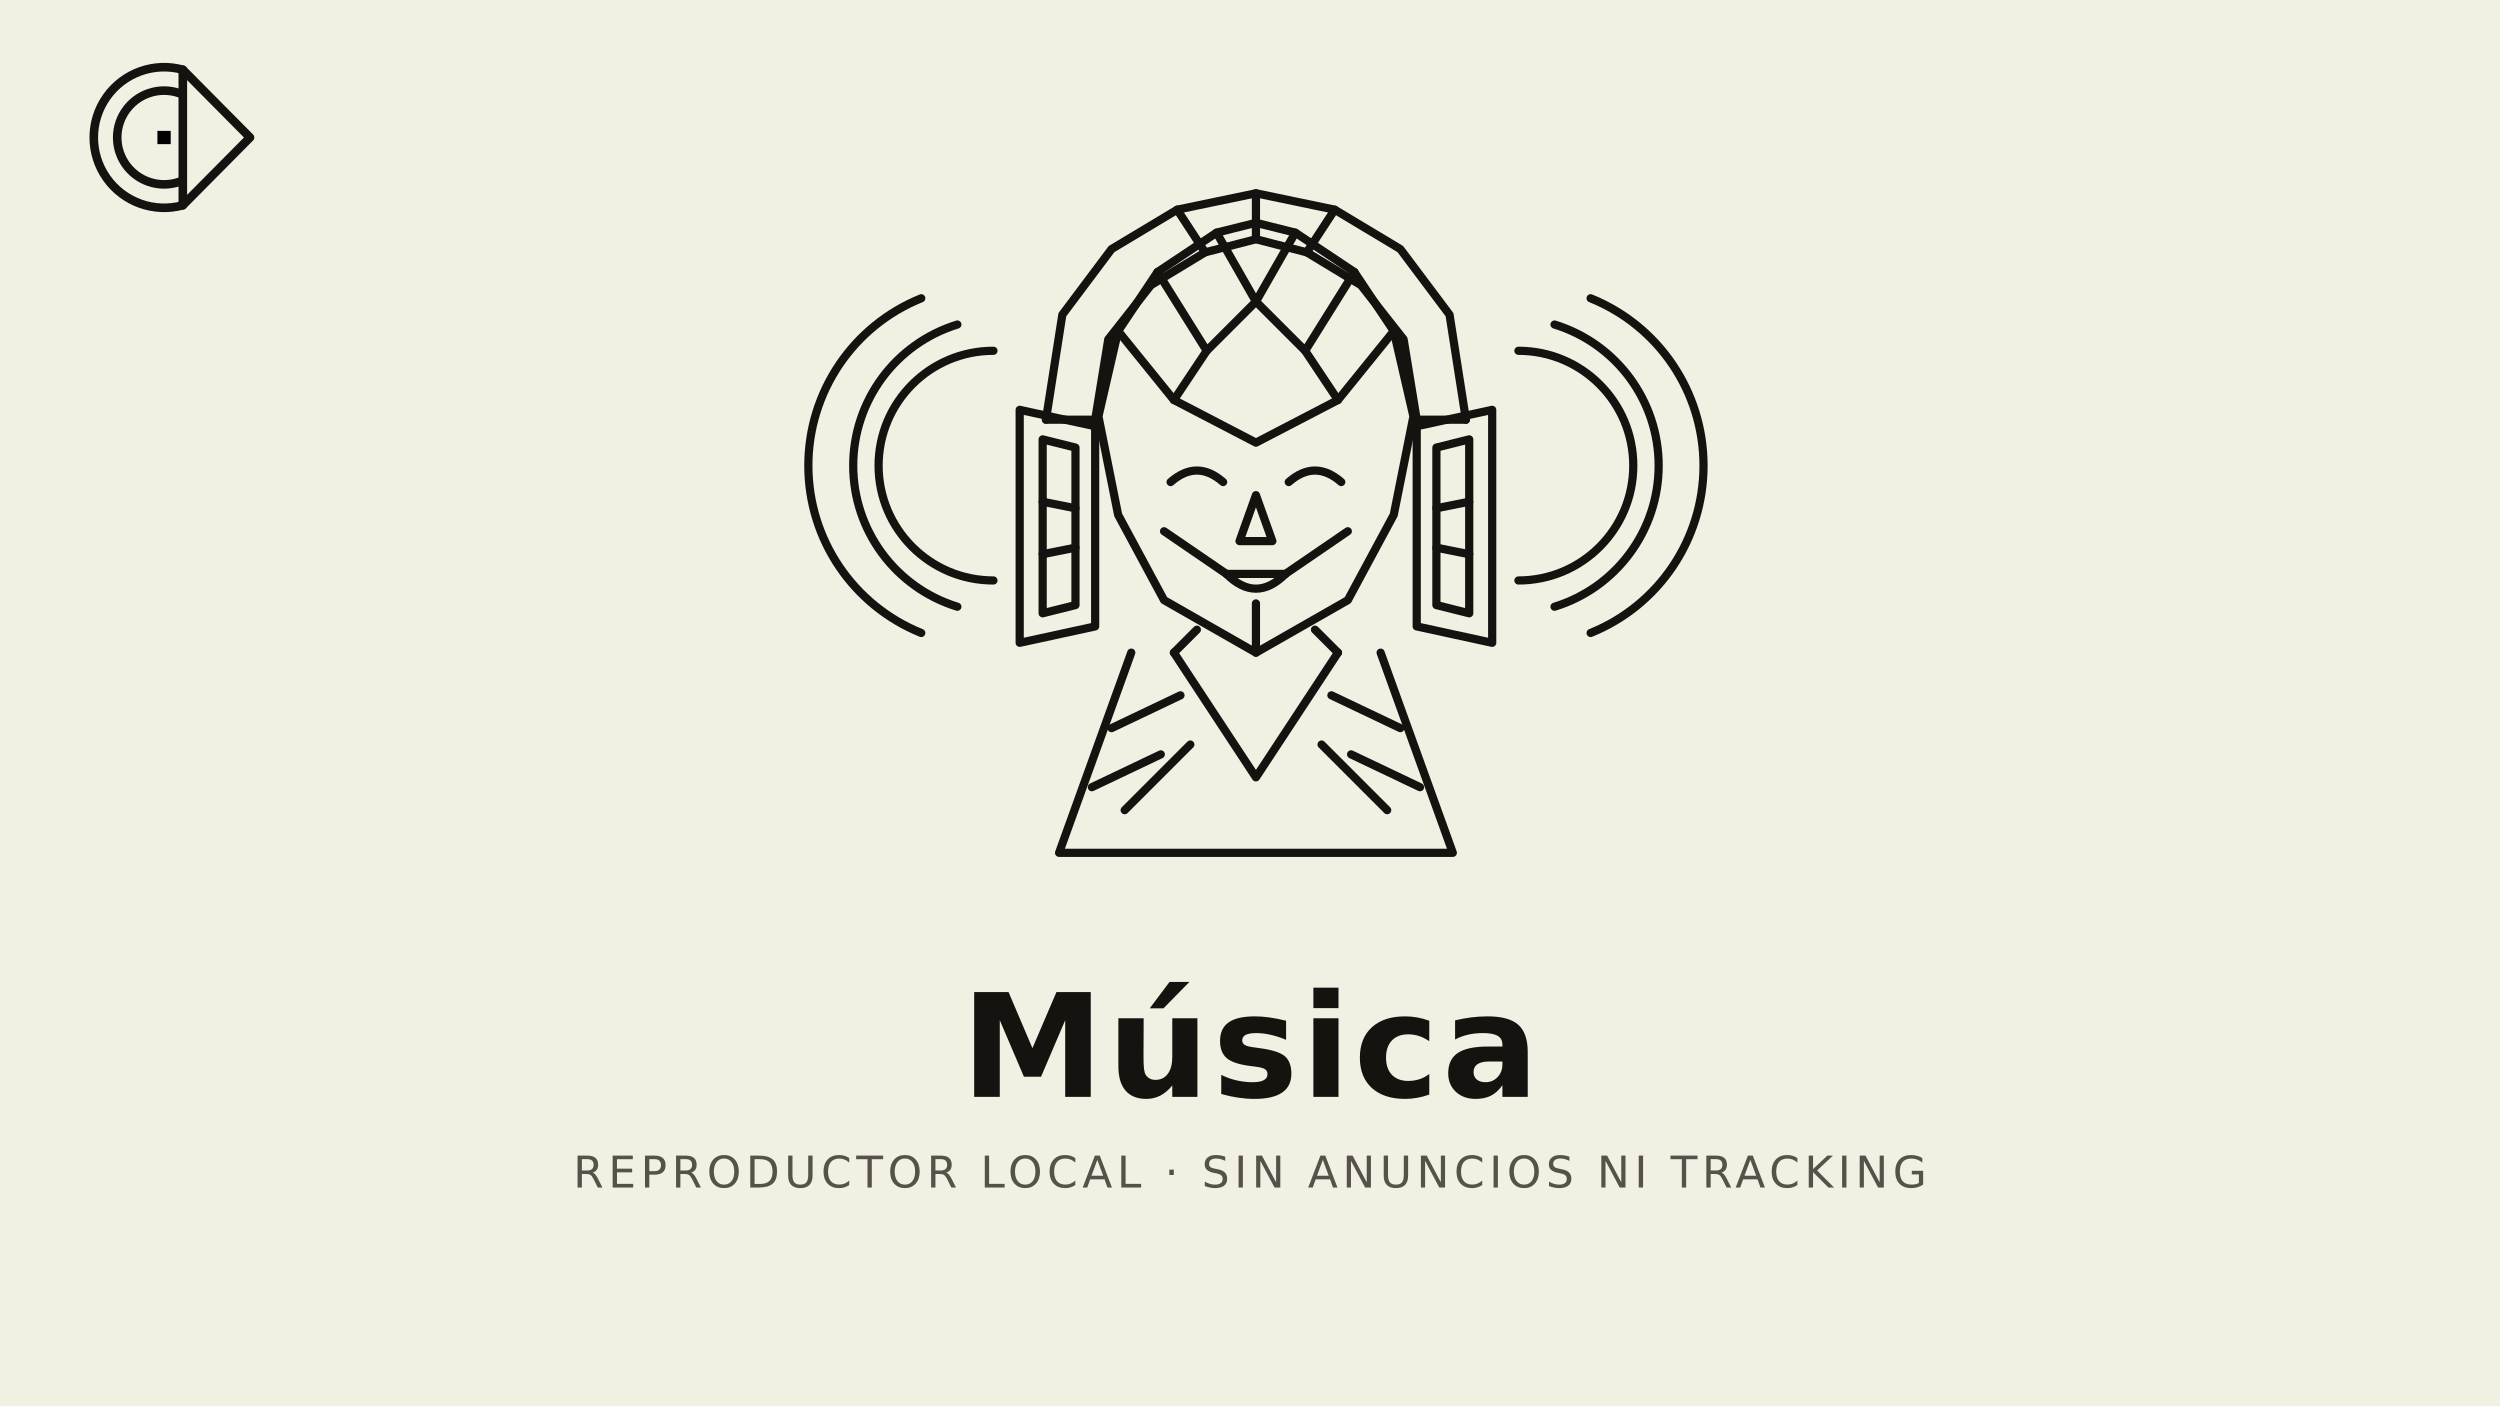
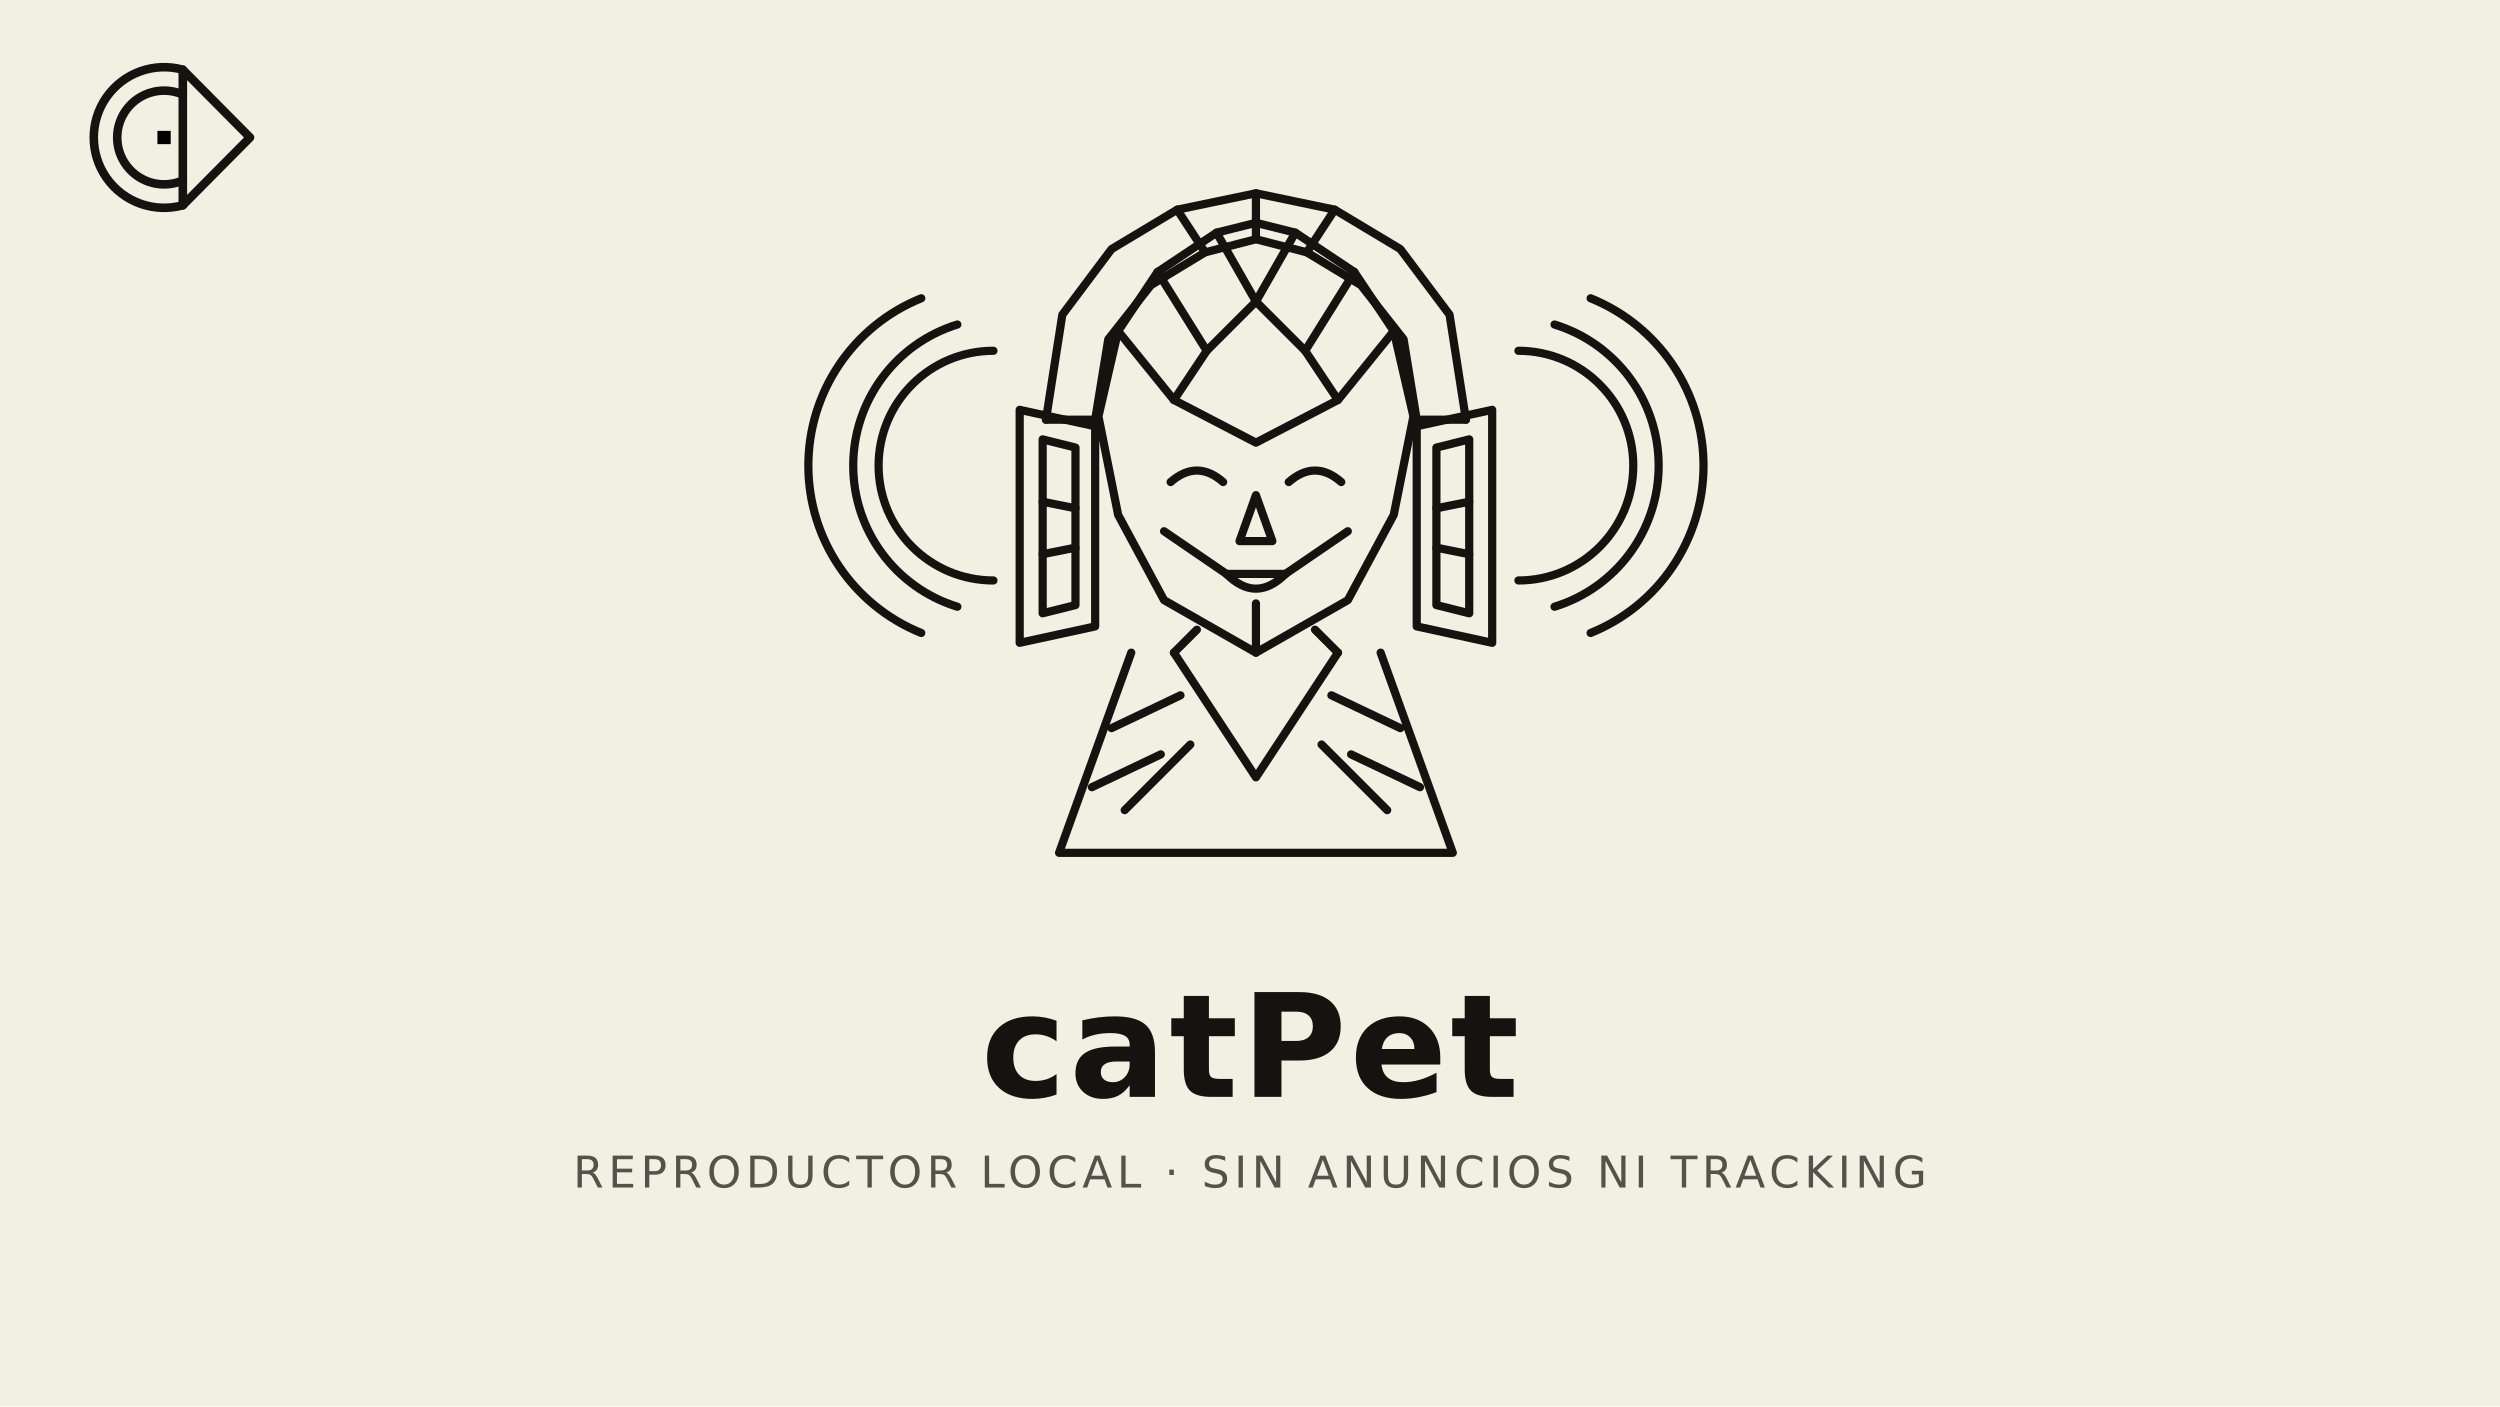
<svg xmlns="http://www.w3.org/2000/svg" viewBox="0 0 1600 900" width="1600" height="900">
  <rect width="1600" height="900" fill="#F2EFE3" />
  <g transform="translate(47 24) scale(0.25)" fill="none" stroke="#14130F" stroke-width="22" stroke-linecap="round" stroke-linejoin="round">
    <path d="M280 82.5 A180 180 0 1 0 280 429.5" />
    <path d="M280 146 A120 120 0 1 0 280 366" />
    <rect x="215" y="239" width="34" height="34" fill="currentColor" stroke="none" />
    <path d="M280 82.5 L452 256 L280 429.5 Z" />
  </g>
  <g transform="translate(535 25) scale(1.05)" fill="none" stroke="#14130F" stroke-width="5" stroke-linecap="round" stroke-linejoin="round">
    <path d="M96 190 A70 70 0 0 0 96 330" />
    <path d="M74 174 A90 90 0 0 0 74 346" />
    <path d="M52 158 A110 110 0 0 0 52 362" />
    <path d="M416 190 A70 70 0 0 1 416 330" />
    <path d="M438 174 A90 90 0 0 1 438 346" />
    <path d="M460 158 A110 110 0 0 1 460 362" />
    <path d="M128 232 L138 168 L168 128 L208 104 L256 94 L304 104 L344 128 L374 168 L384 232" />
    <path d="M158 232 L166 183 L192 150 L225 130 L256 122 L287 130 L320 150 L346 183 L354 232" />
    <path d="M128 232 L158 232" />
    <path d="M354 232 L384 232" />
    <path d="M208 104 L225 130 M304 104 L287 130 M256 94 L256 122" />
    <path d="M112 226 L158 236 L158 358 L112 368 Z" />
    <path d="M126 244 L146 249 L146 345 L126 350 Z" />
    <path d="M126 282 L146 286 M126 314 L146 310" />
    <path d="M400 226 L354 236 L354 358 L400 368 Z" />
    <path d="M386 244 L366 249 L366 345 L386 350 Z" />
    <path d="M386 282 L366 286 M386 314 L366 310" />
    <path d="M160 230 L172 178 L196 142 L232 118 L256 112 L280 118 L316 142 L340 178 L352 230            L340 290 L312 342 L256 374 L200 342 L172 290 Z" />
    <path d="M232 118 L256 160 L280 118" />
    <path d="M196 142 L226 190 L256 160 L286 190 L316 142" />
    <path d="M172 178 L206 220 L226 190 M340 178 L306 220 L286 190" />
    <path d="M206 220 L256 246 L306 220" />
    <path d="M204 270 Q220 256 236 270" />
    <path d="M276 270 Q292 256 308 270" />
    <path d="M256 278 L246 306 L266 306 Z" />
    <path d="M238 326 Q256 344 274 326" />
    <path d="M238 326 L274 326" />
    <path d="M200 300 L238 326 M312 300 L274 326" />
    <path d="M180 374 L136 496 L376 496 L332 374" />
    <path d="M206 374 L256 450 L306 374" />
    <path d="M220 360 L206 374 M292 360 L306 374" />
    <path d="M256 344 L256 374" />
    <path d="M168 420 L210 400 M156 456 L198 436 M176 470 L216 430" />
    <path d="M344 420 L302 400 M356 456 L314 436 M336 470 L296 430" />
  </g>
-   <text x="800" y="702" text-anchor="middle" fill="#14130F" font-family="DejaVu Sans, Liberation Sans, sans-serif" font-size="92" font-weight="700" letter-spacing="2">Música</text>
+   <text x="800" y="702" text-anchor="middle" fill="#14130F" font-family="DejaVu Sans, Liberation Sans, sans-serif" font-size="92" font-weight="700" letter-spacing="2">catPet</text>
  <text x="800" y="760" text-anchor="middle" fill="#55524A" font-family="DejaVu Sans, Liberation Sans, sans-serif" font-size="28" letter-spacing="3">REPRODUCTOR LOCAL · SIN ANUNCIOS NI TRACKING</text>
</svg>
